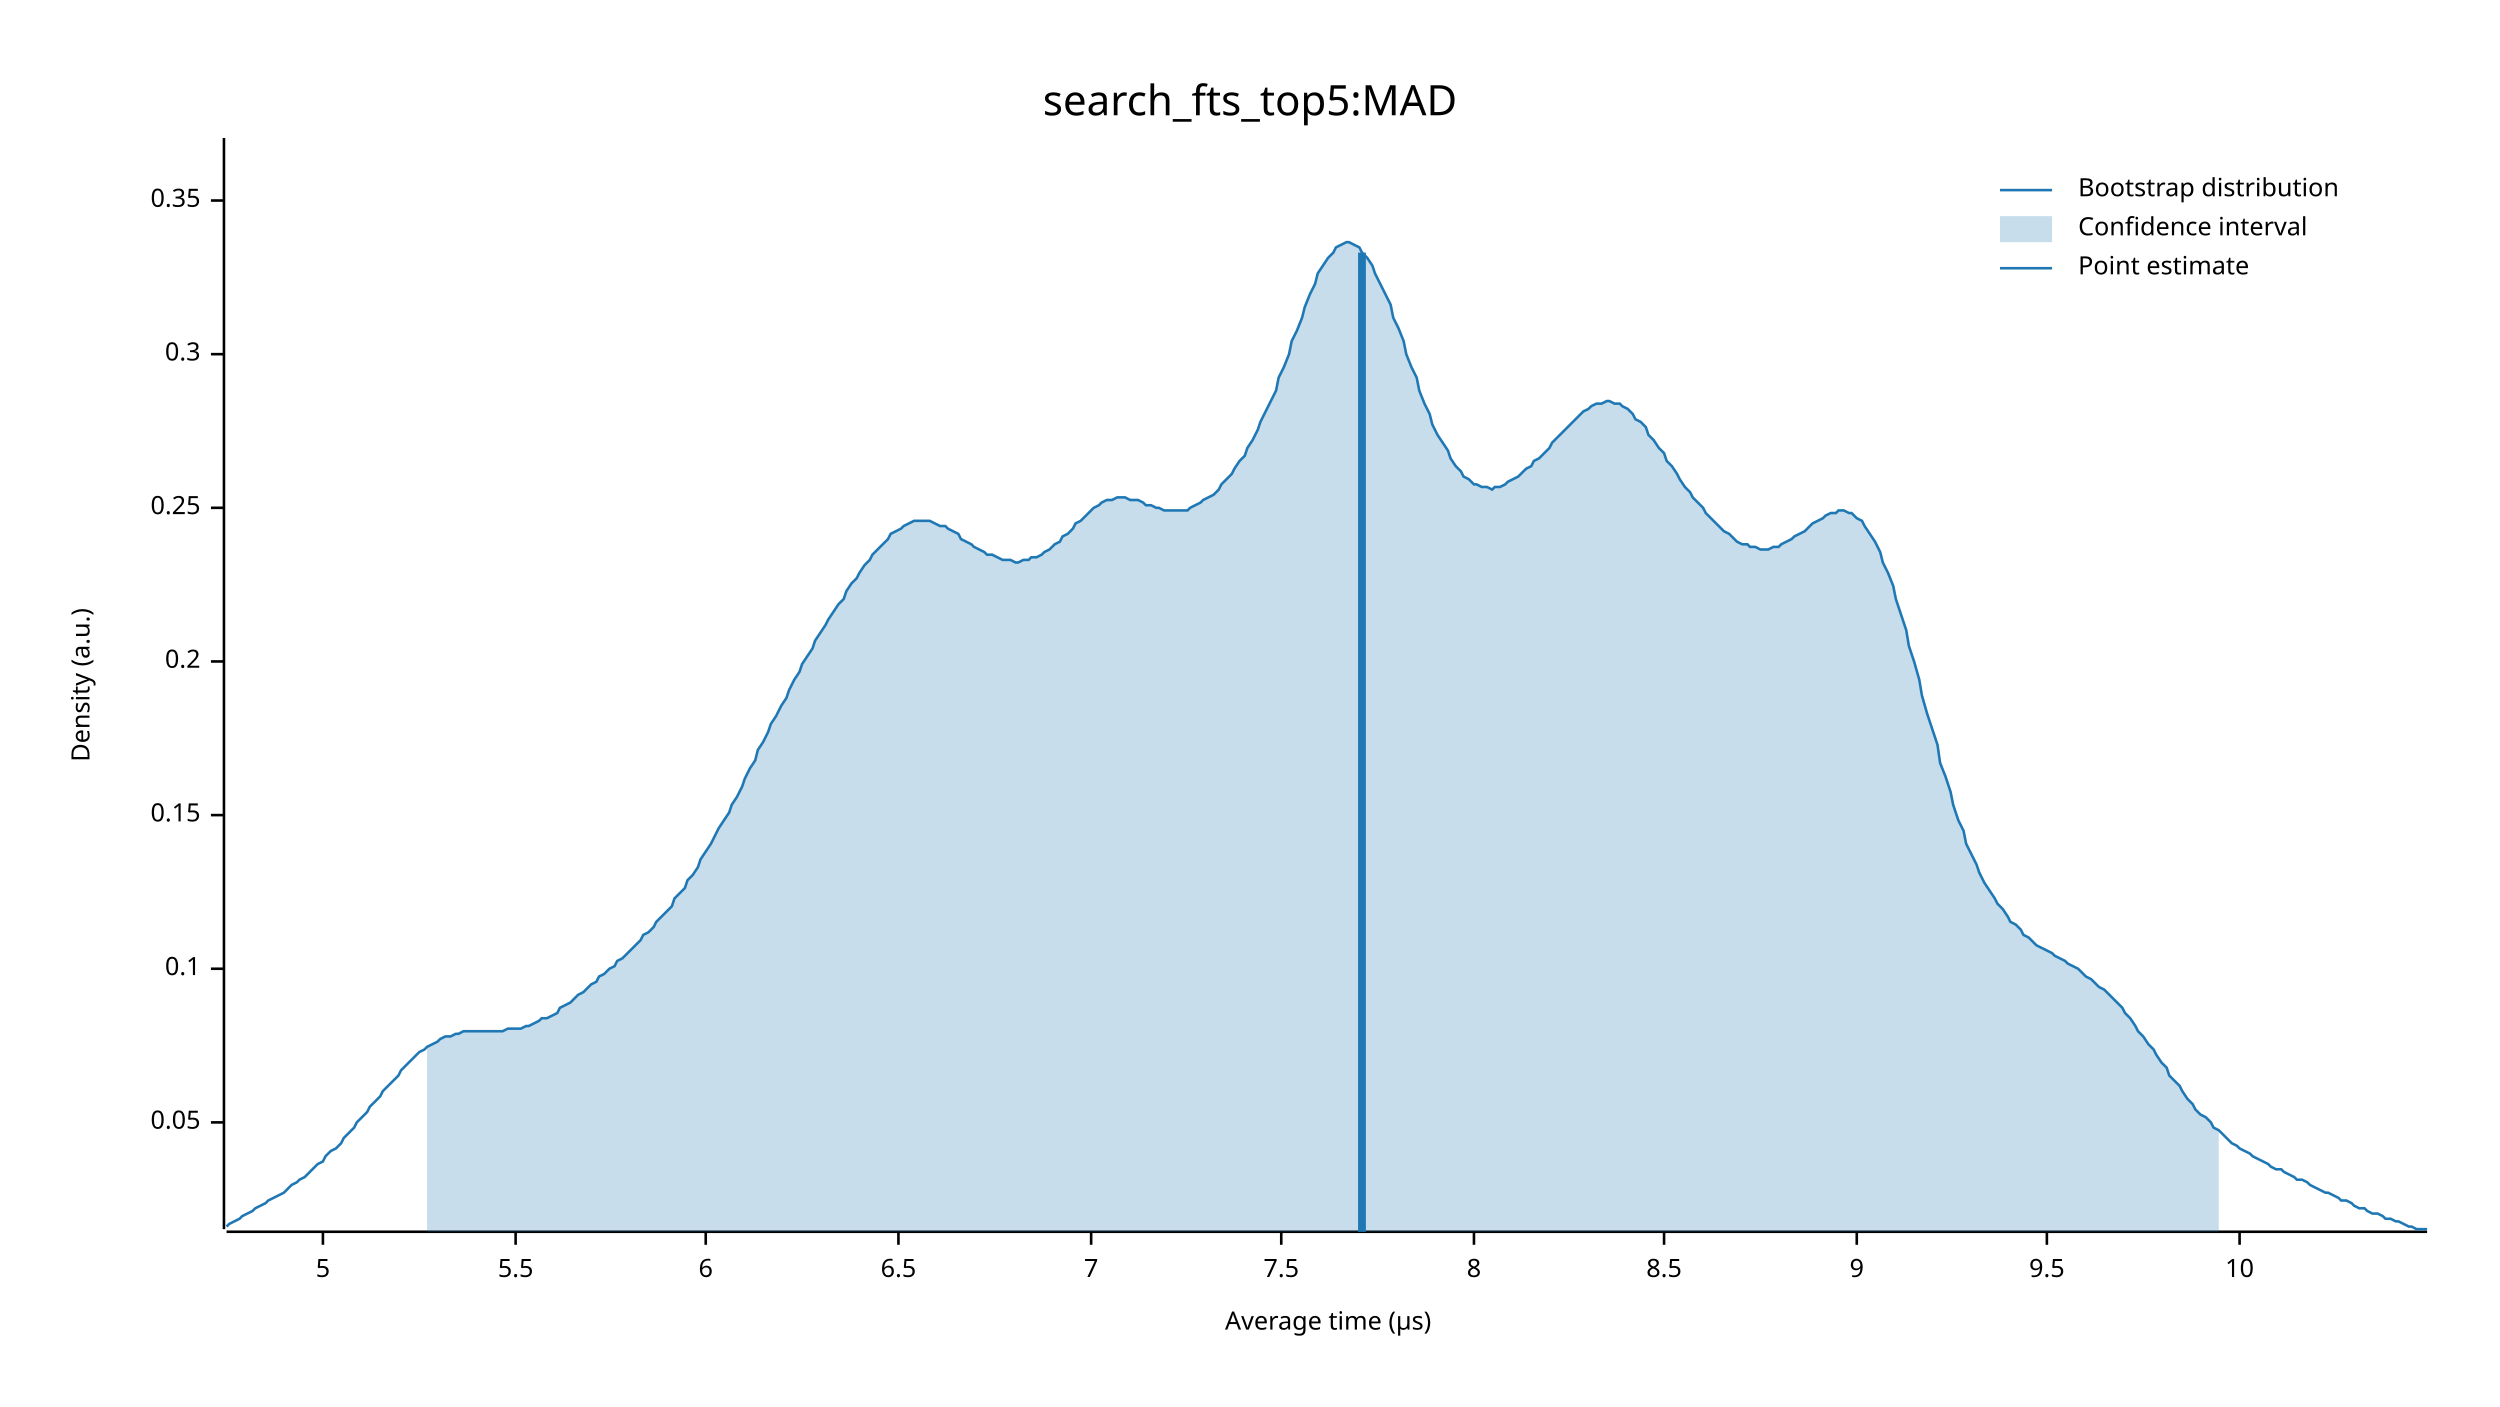
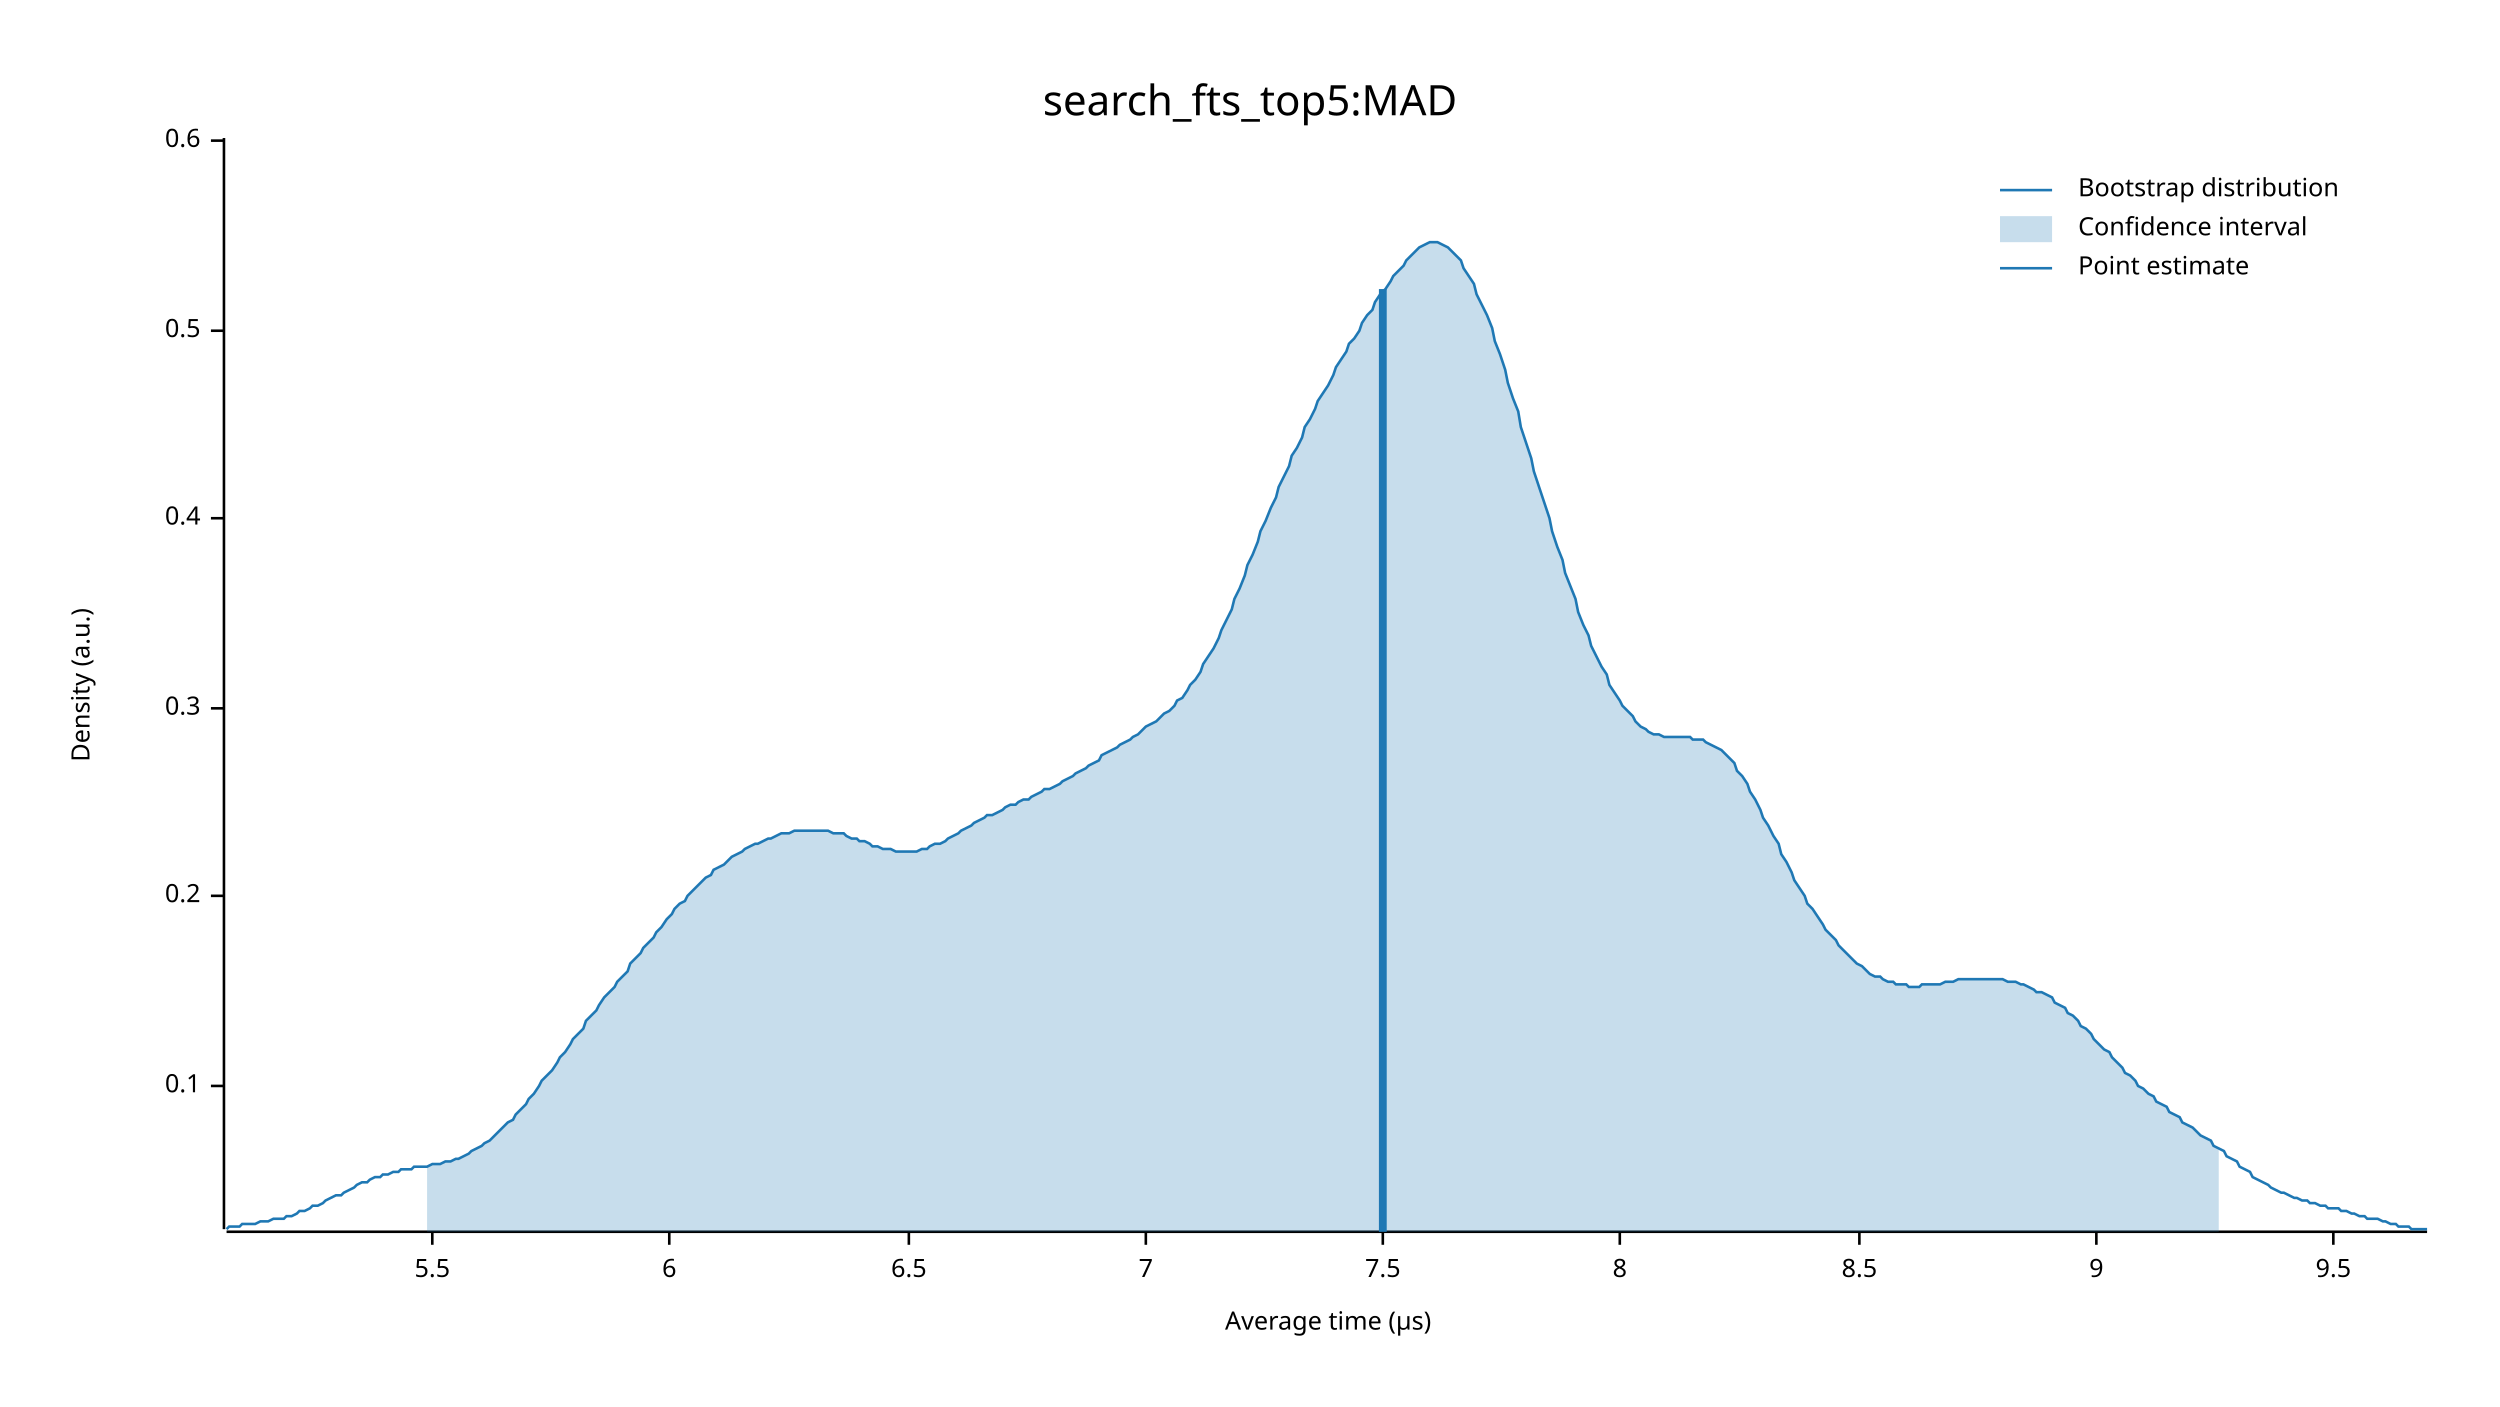
<svg xmlns="http://www.w3.org/2000/svg" width="960" height="540" viewBox="0 0 960 540">
  <text x="480" y="32" dy="0.76em" text-anchor="middle" font-family="sans-serif" font-size="16.129" opacity="1" fill="#000000">
search_fts_top5:MAD
</text>
  <text x="27" y="263" dy="0.76em" text-anchor="middle" font-family="sans-serif" font-size="9.677" opacity="1" fill="#000000" transform="rotate(270, 27, 263)">
Density (a.u.)
</text>
  <text x="510" y="513" dy="-0.5ex" text-anchor="middle" font-family="sans-serif" font-size="9.677" opacity="1" fill="#000000">
Average time (µs)
</text>
  <polyline fill="none" opacity="1" stroke="#000000" stroke-width="1" points="86,53 86,472 " />
-   <text x="77" y="431" dy="0.5ex" text-anchor="end" font-family="sans-serif" font-size="9.677" opacity="1" fill="#000000">
- 0.05
- </text>
-   <polyline fill="none" opacity="1" stroke="#000000" stroke-width="1" points="81,431 86,431 " />
-   <text x="77" y="372" dy="0.5ex" text-anchor="end" font-family="sans-serif" font-size="9.677" opacity="1" fill="#000000">
+   <text x="77" y="417" dy="0.5ex" text-anchor="end" font-family="sans-serif" font-size="9.677" opacity="1" fill="#000000">
0.1
</text>
-   <polyline fill="none" opacity="1" stroke="#000000" stroke-width="1" points="81,372 86,372 " />
-   <text x="77" y="313" dy="0.5ex" text-anchor="end" font-family="sans-serif" font-size="9.677" opacity="1" fill="#000000">
- 0.15
- </text>
-   <polyline fill="none" opacity="1" stroke="#000000" stroke-width="1" points="81,313 86,313 " />
-   <text x="77" y="254" dy="0.5ex" text-anchor="end" font-family="sans-serif" font-size="9.677" opacity="1" fill="#000000">
+   <polyline fill="none" opacity="1" stroke="#000000" stroke-width="1" points="81,417 86,417 " />
+   <text x="77" y="344" dy="0.5ex" text-anchor="end" font-family="sans-serif" font-size="9.677" opacity="1" fill="#000000">
0.2
</text>
-   <polyline fill="none" opacity="1" stroke="#000000" stroke-width="1" points="81,254 86,254 " />
-   <text x="77" y="195" dy="0.5ex" text-anchor="end" font-family="sans-serif" font-size="9.677" opacity="1" fill="#000000">
- 0.25
- </text>
-   <polyline fill="none" opacity="1" stroke="#000000" stroke-width="1" points="81,195 86,195 " />
-   <text x="77" y="136" dy="0.5ex" text-anchor="end" font-family="sans-serif" font-size="9.677" opacity="1" fill="#000000">
+   <polyline fill="none" opacity="1" stroke="#000000" stroke-width="1" points="81,344 86,344 " />
+   <text x="77" y="272" dy="0.5ex" text-anchor="end" font-family="sans-serif" font-size="9.677" opacity="1" fill="#000000">
0.3
</text>
-   <polyline fill="none" opacity="1" stroke="#000000" stroke-width="1" points="81,136 86,136 " />
-   <text x="77" y="77" dy="0.5ex" text-anchor="end" font-family="sans-serif" font-size="9.677" opacity="1" fill="#000000">
- 0.35
+   <polyline fill="none" opacity="1" stroke="#000000" stroke-width="1" points="81,272 86,272 " />
+   <text x="77" y="199" dy="0.5ex" text-anchor="end" font-family="sans-serif" font-size="9.677" opacity="1" fill="#000000">
+ 0.4
</text>
-   <polyline fill="none" opacity="1" stroke="#000000" stroke-width="1" points="81,77 86,77 " />
+   <polyline fill="none" opacity="1" stroke="#000000" stroke-width="1" points="81,199 86,199 " />
+   <text x="77" y="127" dy="0.5ex" text-anchor="end" font-family="sans-serif" font-size="9.677" opacity="1" fill="#000000">
+ 0.5
+ </text>
+   <polyline fill="none" opacity="1" stroke="#000000" stroke-width="1" points="81,127 86,127 " />
+   <text x="77" y="54" dy="0.5ex" text-anchor="end" font-family="sans-serif" font-size="9.677" opacity="1" fill="#000000">
+ 0.6
+ </text>
+   <polyline fill="none" opacity="1" stroke="#000000" stroke-width="1" points="81,54 86,54 " />
  <polyline fill="none" opacity="1" stroke="#000000" stroke-width="1" points="87,473 932,473 " />
-   <text x="124" y="483" dy="0.76em" text-anchor="middle" font-family="sans-serif" font-size="9.677" opacity="1" fill="#000000">
- 5
- </text>
-   <polyline fill="none" opacity="1" stroke="#000000" stroke-width="1" points="124,473 124,478 " />
-   <text x="198" y="483" dy="0.76em" text-anchor="middle" font-family="sans-serif" font-size="9.677" opacity="1" fill="#000000">
+   <text x="166" y="483" dy="0.76em" text-anchor="middle" font-family="sans-serif" font-size="9.677" opacity="1" fill="#000000">
5.5
</text>
-   <polyline fill="none" opacity="1" stroke="#000000" stroke-width="1" points="198,473 198,478 " />
-   <text x="271" y="483" dy="0.76em" text-anchor="middle" font-family="sans-serif" font-size="9.677" opacity="1" fill="#000000">
+   <polyline fill="none" opacity="1" stroke="#000000" stroke-width="1" points="166,473 166,478 " />
+   <text x="257" y="483" dy="0.76em" text-anchor="middle" font-family="sans-serif" font-size="9.677" opacity="1" fill="#000000">
6
</text>
-   <polyline fill="none" opacity="1" stroke="#000000" stroke-width="1" points="271,473 271,478 " />
-   <text x="345" y="483" dy="0.76em" text-anchor="middle" font-family="sans-serif" font-size="9.677" opacity="1" fill="#000000">
+   <polyline fill="none" opacity="1" stroke="#000000" stroke-width="1" points="257,473 257,478 " />
+   <text x="349" y="483" dy="0.76em" text-anchor="middle" font-family="sans-serif" font-size="9.677" opacity="1" fill="#000000">
6.5
</text>
-   <polyline fill="none" opacity="1" stroke="#000000" stroke-width="1" points="345,473 345,478 " />
-   <text x="419" y="483" dy="0.76em" text-anchor="middle" font-family="sans-serif" font-size="9.677" opacity="1" fill="#000000">
+   <polyline fill="none" opacity="1" stroke="#000000" stroke-width="1" points="349,473 349,478 " />
+   <text x="440" y="483" dy="0.76em" text-anchor="middle" font-family="sans-serif" font-size="9.677" opacity="1" fill="#000000">
7
</text>
-   <polyline fill="none" opacity="1" stroke="#000000" stroke-width="1" points="419,473 419,478 " />
-   <text x="492" y="483" dy="0.76em" text-anchor="middle" font-family="sans-serif" font-size="9.677" opacity="1" fill="#000000">
+   <polyline fill="none" opacity="1" stroke="#000000" stroke-width="1" points="440,473 440,478 " />
+   <text x="531" y="483" dy="0.76em" text-anchor="middle" font-family="sans-serif" font-size="9.677" opacity="1" fill="#000000">
7.5
</text>
-   <polyline fill="none" opacity="1" stroke="#000000" stroke-width="1" points="492,473 492,478 " />
-   <text x="566" y="483" dy="0.76em" text-anchor="middle" font-family="sans-serif" font-size="9.677" opacity="1" fill="#000000">
+   <polyline fill="none" opacity="1" stroke="#000000" stroke-width="1" points="531,473 531,478 " />
+   <text x="622" y="483" dy="0.76em" text-anchor="middle" font-family="sans-serif" font-size="9.677" opacity="1" fill="#000000">
8
</text>
-   <polyline fill="none" opacity="1" stroke="#000000" stroke-width="1" points="566,473 566,478 " />
-   <text x="639" y="483" dy="0.76em" text-anchor="middle" font-family="sans-serif" font-size="9.677" opacity="1" fill="#000000">
+   <polyline fill="none" opacity="1" stroke="#000000" stroke-width="1" points="622,473 622,478 " />
+   <text x="714" y="483" dy="0.76em" text-anchor="middle" font-family="sans-serif" font-size="9.677" opacity="1" fill="#000000">
8.5
</text>
-   <polyline fill="none" opacity="1" stroke="#000000" stroke-width="1" points="639,473 639,478 " />
-   <text x="713" y="483" dy="0.76em" text-anchor="middle" font-family="sans-serif" font-size="9.677" opacity="1" fill="#000000">
+   <polyline fill="none" opacity="1" stroke="#000000" stroke-width="1" points="714,473 714,478 " />
+   <text x="805" y="483" dy="0.76em" text-anchor="middle" font-family="sans-serif" font-size="9.677" opacity="1" fill="#000000">
9
</text>
-   <polyline fill="none" opacity="1" stroke="#000000" stroke-width="1" points="713,473 713,478 " />
-   <text x="786" y="483" dy="0.76em" text-anchor="middle" font-family="sans-serif" font-size="9.677" opacity="1" fill="#000000">
+   <polyline fill="none" opacity="1" stroke="#000000" stroke-width="1" points="805,473 805,478 " />
+   <text x="896" y="483" dy="0.76em" text-anchor="middle" font-family="sans-serif" font-size="9.677" opacity="1" fill="#000000">
9.5
</text>
-   <polyline fill="none" opacity="1" stroke="#000000" stroke-width="1" points="786,473 786,478 " />
-   <text x="860" y="483" dy="0.76em" text-anchor="middle" font-family="sans-serif" font-size="9.677" opacity="1" fill="#000000">
- 10
- </text>
-   <polyline fill="none" opacity="1" stroke="#000000" stroke-width="1" points="860,473 860,478 " />
-   <polyline fill="none" opacity="1" stroke="#1F78B4" stroke-width="1" points="87,471 88,470 90,469 92,468 93,467 95,466 97,465 98,464 100,463 102,462 103,461 105,460 107,459 109,458 110,457 112,455 114,454 115,453 117,452 119,450 120,449 122,447 124,446 125,444 127,442 129,441 131,439 132,437 134,435 136,433 137,431 139,429 141,427 142,425 144,423 146,421 147,419 149,417 151,415 153,413 154,411 156,409 158,407 159,406 161,404 163,403 164,402 166,401 168,400 169,399 171,398 173,398 175,397 176,397 178,396 180,396 181,396 183,396 185,396 186,396 188,396 190,396 191,396 193,396 195,395 197,395 198,395 200,395 202,394 203,394 205,393 207,392 208,391 210,391 212,390 214,389 215,387 217,386 219,385 220,384 222,382 224,381 225,380 227,378 229,377 230,375 232,374 234,372 236,371 237,369 239,368 241,366 242,365 244,363 246,361 247,359 249,358 251,356 252,354 254,352 256,350 258,348 259,345 261,343 263,341 264,338 266,336 268,333 269,330 271,327 273,324 274,322 276,318 278,315 280,312 281,309 283,306 285,302 286,299 288,295 290,292 291,288 293,285 295,281 296,278 298,275 300,271 302,268 303,265 305,261 307,258 308,255 310,252 312,249 313,246 315,243 317,240 318,238 320,235 322,232 324,230 325,227 327,224 329,222 330,220 332,217 334,215 335,213 337,211 339,209 341,207 342,205 344,204 346,203 347,202 349,201 351,200 352,200 354,200 356,200 357,200 359,201 361,202 363,202 364,203 366,204 368,205 369,207 371,208 373,209 374,210 376,211 378,212 379,213 381,213 383,214 385,215 386,215 388,215 390,216 391,216 393,215 395,215 396,214 398,214 400,213 401,212 403,211 405,209 407,208 408,206 410,205 412,203 413,201 415,200 417,198 418,197 420,195 422,194 423,193 425,192 427,192 429,191 430,191 432,191 434,192 435,192 437,192 439,193 440,194 442,194 444,195 445,195 447,196 449,196 451,196 452,196 454,196 456,196 457,195 459,194 461,193 462,192 464,191 466,190 468,188 469,186 471,184 473,182 474,180 476,177 478,175 479,172 481,169 483,165 484,162 486,158 488,154 490,150 491,145 493,141 495,136 496,131 498,127 500,122 501,118 503,113 505,109 506,105 508,102 510,99 512,97 513,95 515,94 517,93 518,93 520,94 522,95 523,97 525,99 527,102 528,105 530,109 532,113 534,117 535,122 537,126 539,131 540,136 542,141 544,145 545,150 547,155 549,159 550,163 552,167 554,170 556,173 557,176 559,179 561,181 562,183 564,184 566,186 567,186 569,187 571,187 573,188 574,187 576,187 578,186 579,185 581,184 583,183 584,182 586,180 588,179 589,177 591,176 593,174 595,172 596,170 598,168 600,166 601,165 603,163 605,161 606,160 608,158 610,157 611,156 613,155 615,155 617,154 618,154 620,155 622,155 623,156 625,157 627,159 628,161 630,162 632,164 633,167 635,169 637,172 639,174 640,177 642,179 644,182 645,184 647,187 649,189 650,191 652,193 654,195 655,197 657,199 659,201 661,203 662,204 664,205 666,207 667,208 669,209 671,209 672,210 674,210 676,211 677,211 679,211 681,210 683,210 684,209 686,208 688,207 689,206 691,205 693,204 694,203 696,201 698,200 700,199 701,198 703,197 705,197 706,196 708,196 710,197 711,197 713,199 715,200 716,202 718,205 720,208 722,212 723,216 725,220 727,225 728,230 730,236 732,242 733,248 735,254 737,261 738,267 740,274 742,280 744,286 745,293 747,298 749,304 750,309 752,315 754,319 755,324 757,328 759,332 760,335 762,339 764,342 766,345 767,347 769,349 771,352 772,354 774,355 776,357 777,359 779,360 781,362 782,363 784,364 786,365 788,366 789,367 791,368 793,369 794,370 796,371 798,372 799,373 801,375 803,376 804,377 806,379 808,380 810,382 811,383 813,385 815,387 816,389 818,391 820,394 821,396 823,398 825,401 827,403 828,405 830,408 832,410 833,413 835,415 837,417 838,419 840,422 842,424 843,426 845,428 847,429 849,431 850,433 852,434 854,436 855,437 857,439 859,440 860,441 862,442 864,443 865,444 867,445 869,446 871,447 872,448 874,449 876,449 877,450 879,451 881,452 882,453 884,453 886,454 887,455 889,456 891,457 893,458 894,458 896,459 898,460 899,461 901,461 903,462 904,463 906,464 908,464 909,465 911,466 913,466 915,467 916,468 918,468 920,469 921,469 923,470 925,471 926,471 928,472 930,472 932,472 " />
-   <polygon opacity="0.25" fill="#1F78B4" points="164,402 166,401 168,400 169,399 171,398 173,398 175,397 176,397 178,396 180,396 181,396 183,396 185,396 186,396 188,396 190,396 191,396 193,396 195,395 197,395 198,395 200,395 202,394 203,394 205,393 207,392 208,391 210,391 212,390 214,389 215,387 217,386 219,385 220,384 222,382 224,381 225,380 227,378 229,377 230,375 232,374 234,372 236,371 237,369 239,368 241,366 242,365 244,363 246,361 247,359 249,358 251,356 252,354 254,352 256,350 258,348 259,345 261,343 263,341 264,338 266,336 268,333 269,330 271,327 273,324 274,322 276,318 278,315 280,312 281,309 283,306 285,302 286,299 288,295 290,292 291,288 293,285 295,281 296,278 298,275 300,271 302,268 303,265 305,261 307,258 308,255 310,252 312,249 313,246 315,243 317,240 318,238 320,235 322,232 324,230 325,227 327,224 329,222 330,220 332,217 334,215 335,213 337,211 339,209 341,207 342,205 344,204 346,203 347,202 349,201 351,200 352,200 354,200 356,200 357,200 359,201 361,202 363,202 364,203 366,204 368,205 369,207 371,208 373,209 374,210 376,211 378,212 379,213 381,213 383,214 385,215 386,215 388,215 390,216 391,216 393,215 395,215 396,214 398,214 400,213 401,212 403,211 405,209 407,208 408,206 410,205 412,203 413,201 415,200 417,198 418,197 420,195 422,194 423,193 425,192 427,192 429,191 430,191 432,191 434,192 435,192 437,192 439,193 440,194 442,194 444,195 445,195 447,196 449,196 451,196 452,196 454,196 456,196 457,195 459,194 461,193 462,192 464,191 466,190 468,188 469,186 471,184 473,182 474,180 476,177 478,175 479,172 481,169 483,165 484,162 486,158 488,154 490,150 491,145 493,141 495,136 496,131 498,127 500,122 501,118 503,113 505,109 506,105 508,102 510,99 512,97 513,95 515,94 517,93 518,93 520,94 522,95 523,97 525,99 527,102 528,105 530,109 532,113 534,117 535,122 537,126 539,131 540,136 542,141 544,145 545,150 547,155 549,159 550,163 552,167 554,170 556,173 557,176 559,179 561,181 562,183 564,184 566,186 567,186 569,187 571,187 573,188 574,187 576,187 578,186 579,185 581,184 583,183 584,182 586,180 588,179 589,177 591,176 593,174 595,172 596,170 598,168 600,166 601,165 603,163 605,161 606,160 608,158 610,157 611,156 613,155 615,155 617,154 618,154 620,155 622,155 623,156 625,157 627,159 628,161 630,162 632,164 633,167 635,169 637,172 639,174 640,177 642,179 644,182 645,184 647,187 649,189 650,191 652,193 654,195 655,197 657,199 659,201 661,203 662,204 664,205 666,207 667,208 669,209 671,209 672,210 674,210 676,211 677,211 679,211 681,210 683,210 684,209 686,208 688,207 689,206 691,205 693,204 694,203 696,201 698,200 700,199 701,198 703,197 705,197 706,196 708,196 710,197 711,197 713,199 715,200 716,202 718,205 720,208 722,212 723,216 725,220 727,225 728,230 730,236 732,242 733,248 735,254 737,261 738,267 740,274 742,280 744,286 745,293 747,298 749,304 750,309 752,315 754,319 755,324 757,328 759,332 760,335 762,339 764,342 766,345 767,347 769,349 771,352 772,354 774,355 776,357 777,359 779,360 781,362 782,363 784,364 786,365 788,366 789,367 791,368 793,369 794,370 796,371 798,372 799,373 801,375 803,376 804,377 806,379 808,380 810,382 811,383 813,385 815,387 816,389 818,391 820,394 821,396 823,398 825,401 827,403 828,405 830,408 832,410 833,413 835,415 837,417 838,419 840,422 842,424 843,426 845,428 847,429 849,431 850,433 852,434 852,473 164,473 " />
-   <polyline fill="none" opacity="1" stroke="#1F78B4" stroke-width="3" points="523,473 523,97 " />
+   <polyline fill="none" opacity="1" stroke="#000000" stroke-width="1" points="896,473 896,478 " />
+   <polyline fill="none" opacity="1" stroke="#1F78B4" stroke-width="1" points="87,472 88,471 90,471 92,471 93,470 95,470 97,470 98,470 100,469 102,469 103,469 105,468 107,468 109,468 110,467 112,467 114,466 115,465 117,465 119,464 120,463 122,463 124,462 125,461 127,460 129,459 131,459 132,458 134,457 136,456 137,455 139,454 141,454 142,453 144,452 146,452 147,451 149,451 151,450 153,450 154,449 156,449 158,449 159,448 161,448 163,448 164,448 166,447 168,447 169,447 171,446 173,446 175,445 176,445 178,444 180,443 181,442 183,441 185,440 186,439 188,438 190,436 191,435 193,433 195,431 197,430 198,428 200,426 202,424 203,422 205,420 207,417 208,415 210,413 212,411 214,408 215,406 217,404 219,401 220,399 222,397 224,395 225,392 227,390 229,388 230,386 232,383 234,381 236,379 237,377 239,375 241,373 242,370 244,368 246,366 247,364 249,362 251,360 252,358 254,356 256,353 258,351 259,349 261,347 263,346 264,344 266,342 268,340 269,339 271,337 273,336 274,334 276,333 278,332 280,330 281,329 283,328 285,327 286,326 288,325 290,324 291,324 293,323 295,322 296,322 298,321 300,320 302,320 303,320 305,319 307,319 308,319 310,319 312,319 313,319 315,319 317,319 318,319 320,320 322,320 324,320 325,321 327,322 329,322 330,323 332,323 334,324 335,325 337,325 339,326 341,326 342,326 344,327 346,327 347,327 349,327 351,327 352,327 354,326 356,326 357,325 359,324 361,324 363,323 364,322 366,321 368,320 369,319 371,318 373,317 374,316 376,315 378,314 379,313 381,313 383,312 385,311 386,310 388,309 390,309 391,308 393,307 395,307 396,306 398,305 400,304 401,303 403,303 405,302 407,301 408,300 410,299 412,298 413,297 415,296 417,295 418,294 420,293 422,292 423,290 425,289 427,288 429,287 430,286 432,285 434,284 435,283 437,282 439,280 440,279 442,278 444,277 445,276 447,274 449,273 451,271 452,269 454,268 456,265 457,263 459,261 461,258 462,255 464,252 466,249 468,245 469,242 471,238 473,234 474,230 476,226 478,221 479,217 481,213 483,208 484,204 486,200 488,195 490,191 491,187 493,183 495,179 496,175 498,172 500,168 501,164 503,161 505,157 506,154 508,151 510,148 512,144 513,141 515,138 517,135 518,132 520,130 522,127 523,124 525,121 527,119 528,116 530,113 532,111 534,108 535,106 537,104 539,102 540,100 542,98 544,96 545,95 547,94 549,93 550,93 552,93 554,94 556,95 557,96 559,98 561,100 562,103 564,106 566,109 567,113 569,117 571,121 573,126 574,131 576,136 578,142 579,147 581,153 583,158 584,164 586,170 588,176 589,181 591,187 593,193 595,199 596,204 598,210 600,215 601,220 603,225 605,230 606,235 608,240 610,244 611,248 613,252 615,256 617,259 618,263 620,266 622,269 623,271 625,273 627,275 628,277 630,279 632,280 633,281 635,282 637,282 639,283 640,283 642,283 644,283 645,283 647,283 649,283 650,284 652,284 654,284 655,285 657,286 659,287 661,288 662,289 664,291 666,293 667,296 669,298 671,301 672,304 674,307 676,311 677,314 679,317 681,321 683,324 684,328 686,331 688,335 689,338 691,341 693,344 694,347 696,349 698,352 700,355 701,357 703,359 705,361 706,363 708,365 710,367 711,368 713,370 715,371 716,372 718,374 720,375 722,375 723,376 725,377 727,377 728,378 730,378 732,378 733,379 735,379 737,379 738,378 740,378 742,378 744,378 745,378 747,377 749,377 750,377 752,376 754,376 755,376 757,376 759,376 760,376 762,376 764,376 766,376 767,376 769,376 771,377 772,377 774,377 776,378 777,378 779,379 781,380 782,381 784,381 786,382 788,383 789,385 791,386 793,387 794,389 796,390 798,392 799,394 801,395 803,397 804,399 806,401 808,403 810,404 811,406 813,408 815,410 816,412 818,413 820,415 821,417 823,418 825,420 827,421 828,423 830,424 832,425 833,427 835,428 837,429 838,431 840,432 842,433 843,434 845,436 847,437 849,438 850,440 852,441 854,442 855,444 857,445 859,446 860,448 862,449 864,450 865,452 867,453 869,454 871,455 872,456 874,457 876,458 877,458 879,459 881,460 882,460 884,461 886,461 887,462 889,462 891,463 893,463 894,464 896,464 898,464 899,465 901,465 903,466 904,466 906,467 908,467 909,468 911,468 913,468 915,469 916,469 918,470 920,470 921,471 923,471 925,471 926,472 928,472 930,472 932,472 " />
+   <polygon opacity="0.25" fill="#1F78B4" points="164,448 166,447 168,447 169,447 171,446 173,446 175,445 176,445 178,444 180,443 181,442 183,441 185,440 186,439 188,438 190,436 191,435 193,433 195,431 197,430 198,428 200,426 202,424 203,422 205,420 207,417 208,415 210,413 212,411 214,408 215,406 217,404 219,401 220,399 222,397 224,395 225,392 227,390 229,388 230,386 232,383 234,381 236,379 237,377 239,375 241,373 242,370 244,368 246,366 247,364 249,362 251,360 252,358 254,356 256,353 258,351 259,349 261,347 263,346 264,344 266,342 268,340 269,339 271,337 273,336 274,334 276,333 278,332 280,330 281,329 283,328 285,327 286,326 288,325 290,324 291,324 293,323 295,322 296,322 298,321 300,320 302,320 303,320 305,319 307,319 308,319 310,319 312,319 313,319 315,319 317,319 318,319 320,320 322,320 324,320 325,321 327,322 329,322 330,323 332,323 334,324 335,325 337,325 339,326 341,326 342,326 344,327 346,327 347,327 349,327 351,327 352,327 354,326 356,326 357,325 359,324 361,324 363,323 364,322 366,321 368,320 369,319 371,318 373,317 374,316 376,315 378,314 379,313 381,313 383,312 385,311 386,310 388,309 390,309 391,308 393,307 395,307 396,306 398,305 400,304 401,303 403,303 405,302 407,301 408,300 410,299 412,298 413,297 415,296 417,295 418,294 420,293 422,292 423,290 425,289 427,288 429,287 430,286 432,285 434,284 435,283 437,282 439,280 440,279 442,278 444,277 445,276 447,274 449,273 451,271 452,269 454,268 456,265 457,263 459,261 461,258 462,255 464,252 466,249 468,245 469,242 471,238 473,234 474,230 476,226 478,221 479,217 481,213 483,208 484,204 486,200 488,195 490,191 491,187 493,183 495,179 496,175 498,172 500,168 501,164 503,161 505,157 506,154 508,151 510,148 512,144 513,141 515,138 517,135 518,132 520,130 522,127 523,124 525,121 527,119 528,116 530,113 532,111 534,108 535,106 537,104 539,102 540,100 542,98 544,96 545,95 547,94 549,93 550,93 552,93 554,94 556,95 557,96 559,98 561,100 562,103 564,106 566,109 567,113 569,117 571,121 573,126 574,131 576,136 578,142 579,147 581,153 583,158 584,164 586,170 588,176 589,181 591,187 593,193 595,199 596,204 598,210 600,215 601,220 603,225 605,230 606,235 608,240 610,244 611,248 613,252 615,256 617,259 618,263 620,266 622,269 623,271 625,273 627,275 628,277 630,279 632,280 633,281 635,282 637,282 639,283 640,283 642,283 644,283 645,283 647,283 649,283 650,284 652,284 654,284 655,285 657,286 659,287 661,288 662,289 664,291 666,293 667,296 669,298 671,301 672,304 674,307 676,311 677,314 679,317 681,321 683,324 684,328 686,331 688,335 689,338 691,341 693,344 694,347 696,349 698,352 700,355 701,357 703,359 705,361 706,363 708,365 710,367 711,368 713,370 715,371 716,372 718,374 720,375 722,375 723,376 725,377 727,377 728,378 730,378 732,378 733,379 735,379 737,379 738,378 740,378 742,378 744,378 745,378 747,377 749,377 750,377 752,376 754,376 755,376 757,376 759,376 760,376 762,376 764,376 766,376 767,376 769,376 771,377 772,377 774,377 776,378 777,378 779,379 781,380 782,381 784,381 786,382 788,383 789,385 791,386 793,387 794,389 796,390 798,392 799,394 801,395 803,397 804,399 806,401 808,403 810,404 811,406 813,408 815,410 816,412 818,413 820,415 821,417 823,418 825,420 827,421 828,423 830,424 832,425 833,427 835,428 837,429 838,431 840,432 842,433 843,434 845,436 847,437 849,438 850,440 852,441 852,473 164,473 " />
+   <polyline fill="none" opacity="1" stroke="#1F78B4" stroke-width="3" points="531,473 531,111 " />
  <text x="798" y="68" dy="0.76em" text-anchor="start" font-family="sans-serif" font-size="9.677" opacity="1" fill="#000000">
Bootstrap distribution
</text>
  <text x="798" y="83" dy="0.76em" text-anchor="start" font-family="sans-serif" font-size="9.677" opacity="1" fill="#000000">
Confidence interval
</text>
  <text x="798" y="98" dy="0.76em" text-anchor="start" font-family="sans-serif" font-size="9.677" opacity="1" fill="#000000">
Point estimate
</text>
  <polyline fill="none" opacity="1" stroke="#1F78B4" stroke-width="1" points="768,73 788,73 " />
  <rect x="768" y="83" width="20" height="10" opacity="0.25" fill="#1F78B4" stroke="none" />
  <polyline fill="none" opacity="1" stroke="#1F78B4" stroke-width="1" points="768,103 788,103 " />
</svg>
